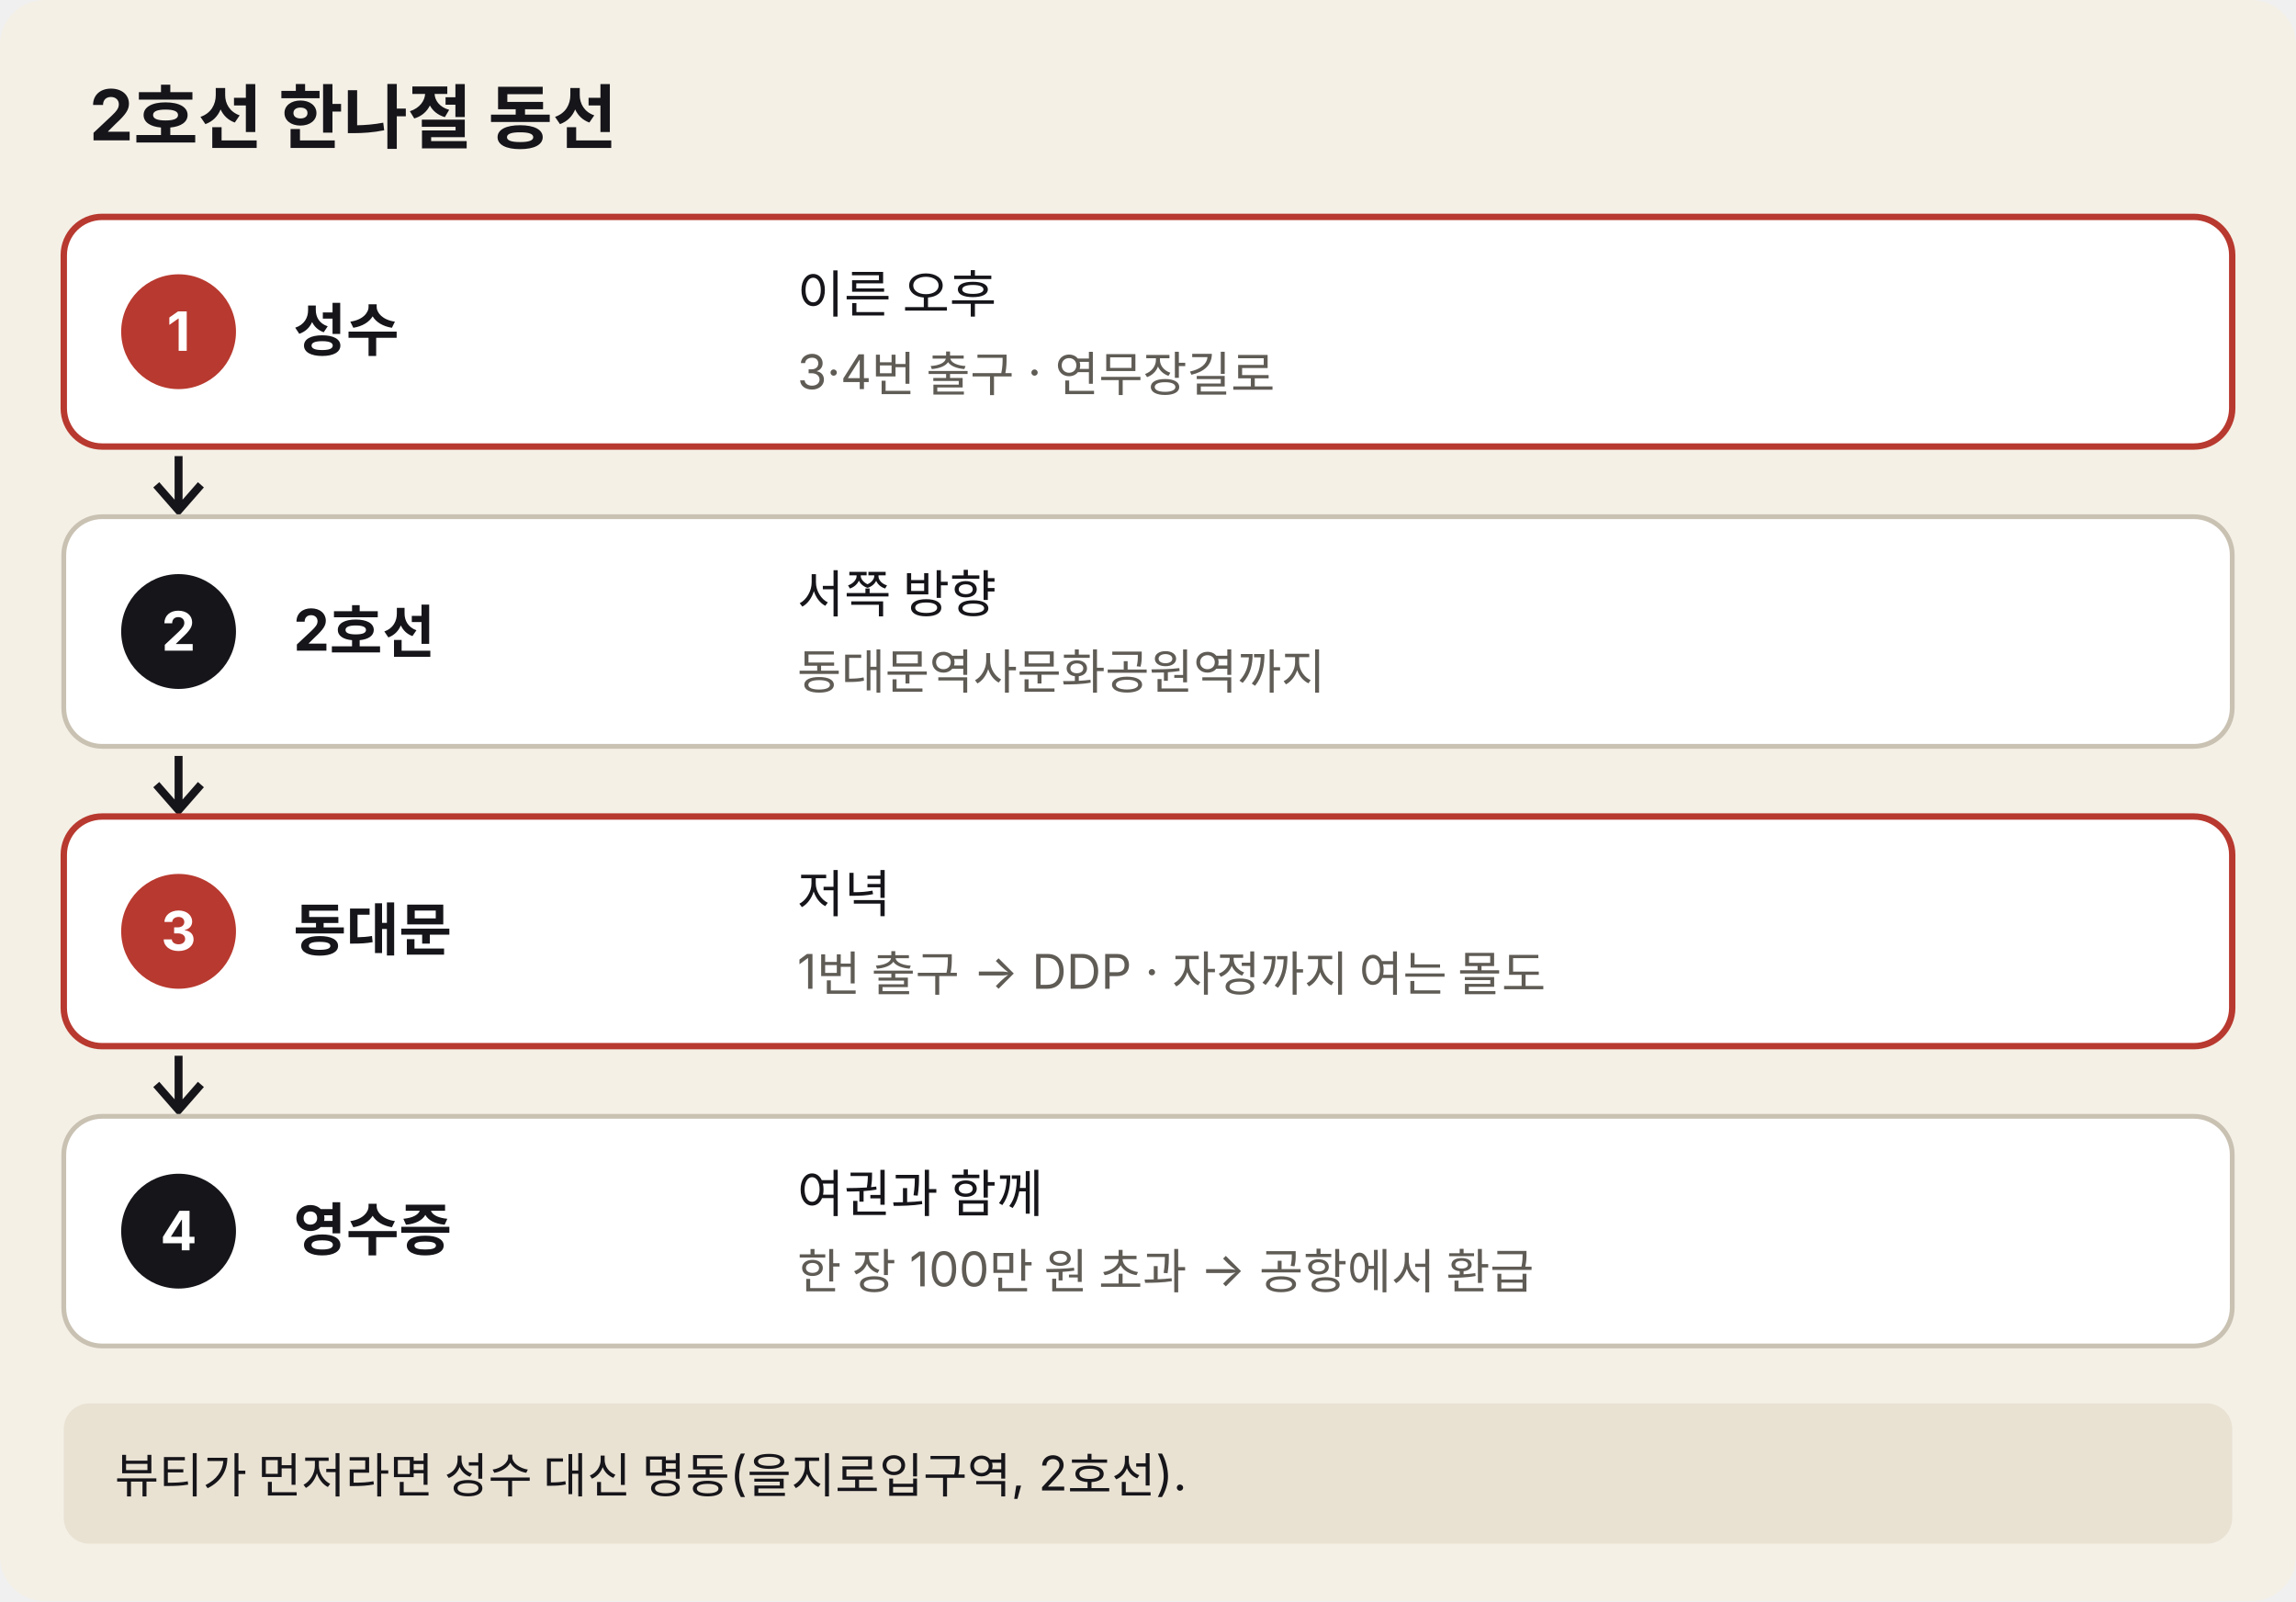
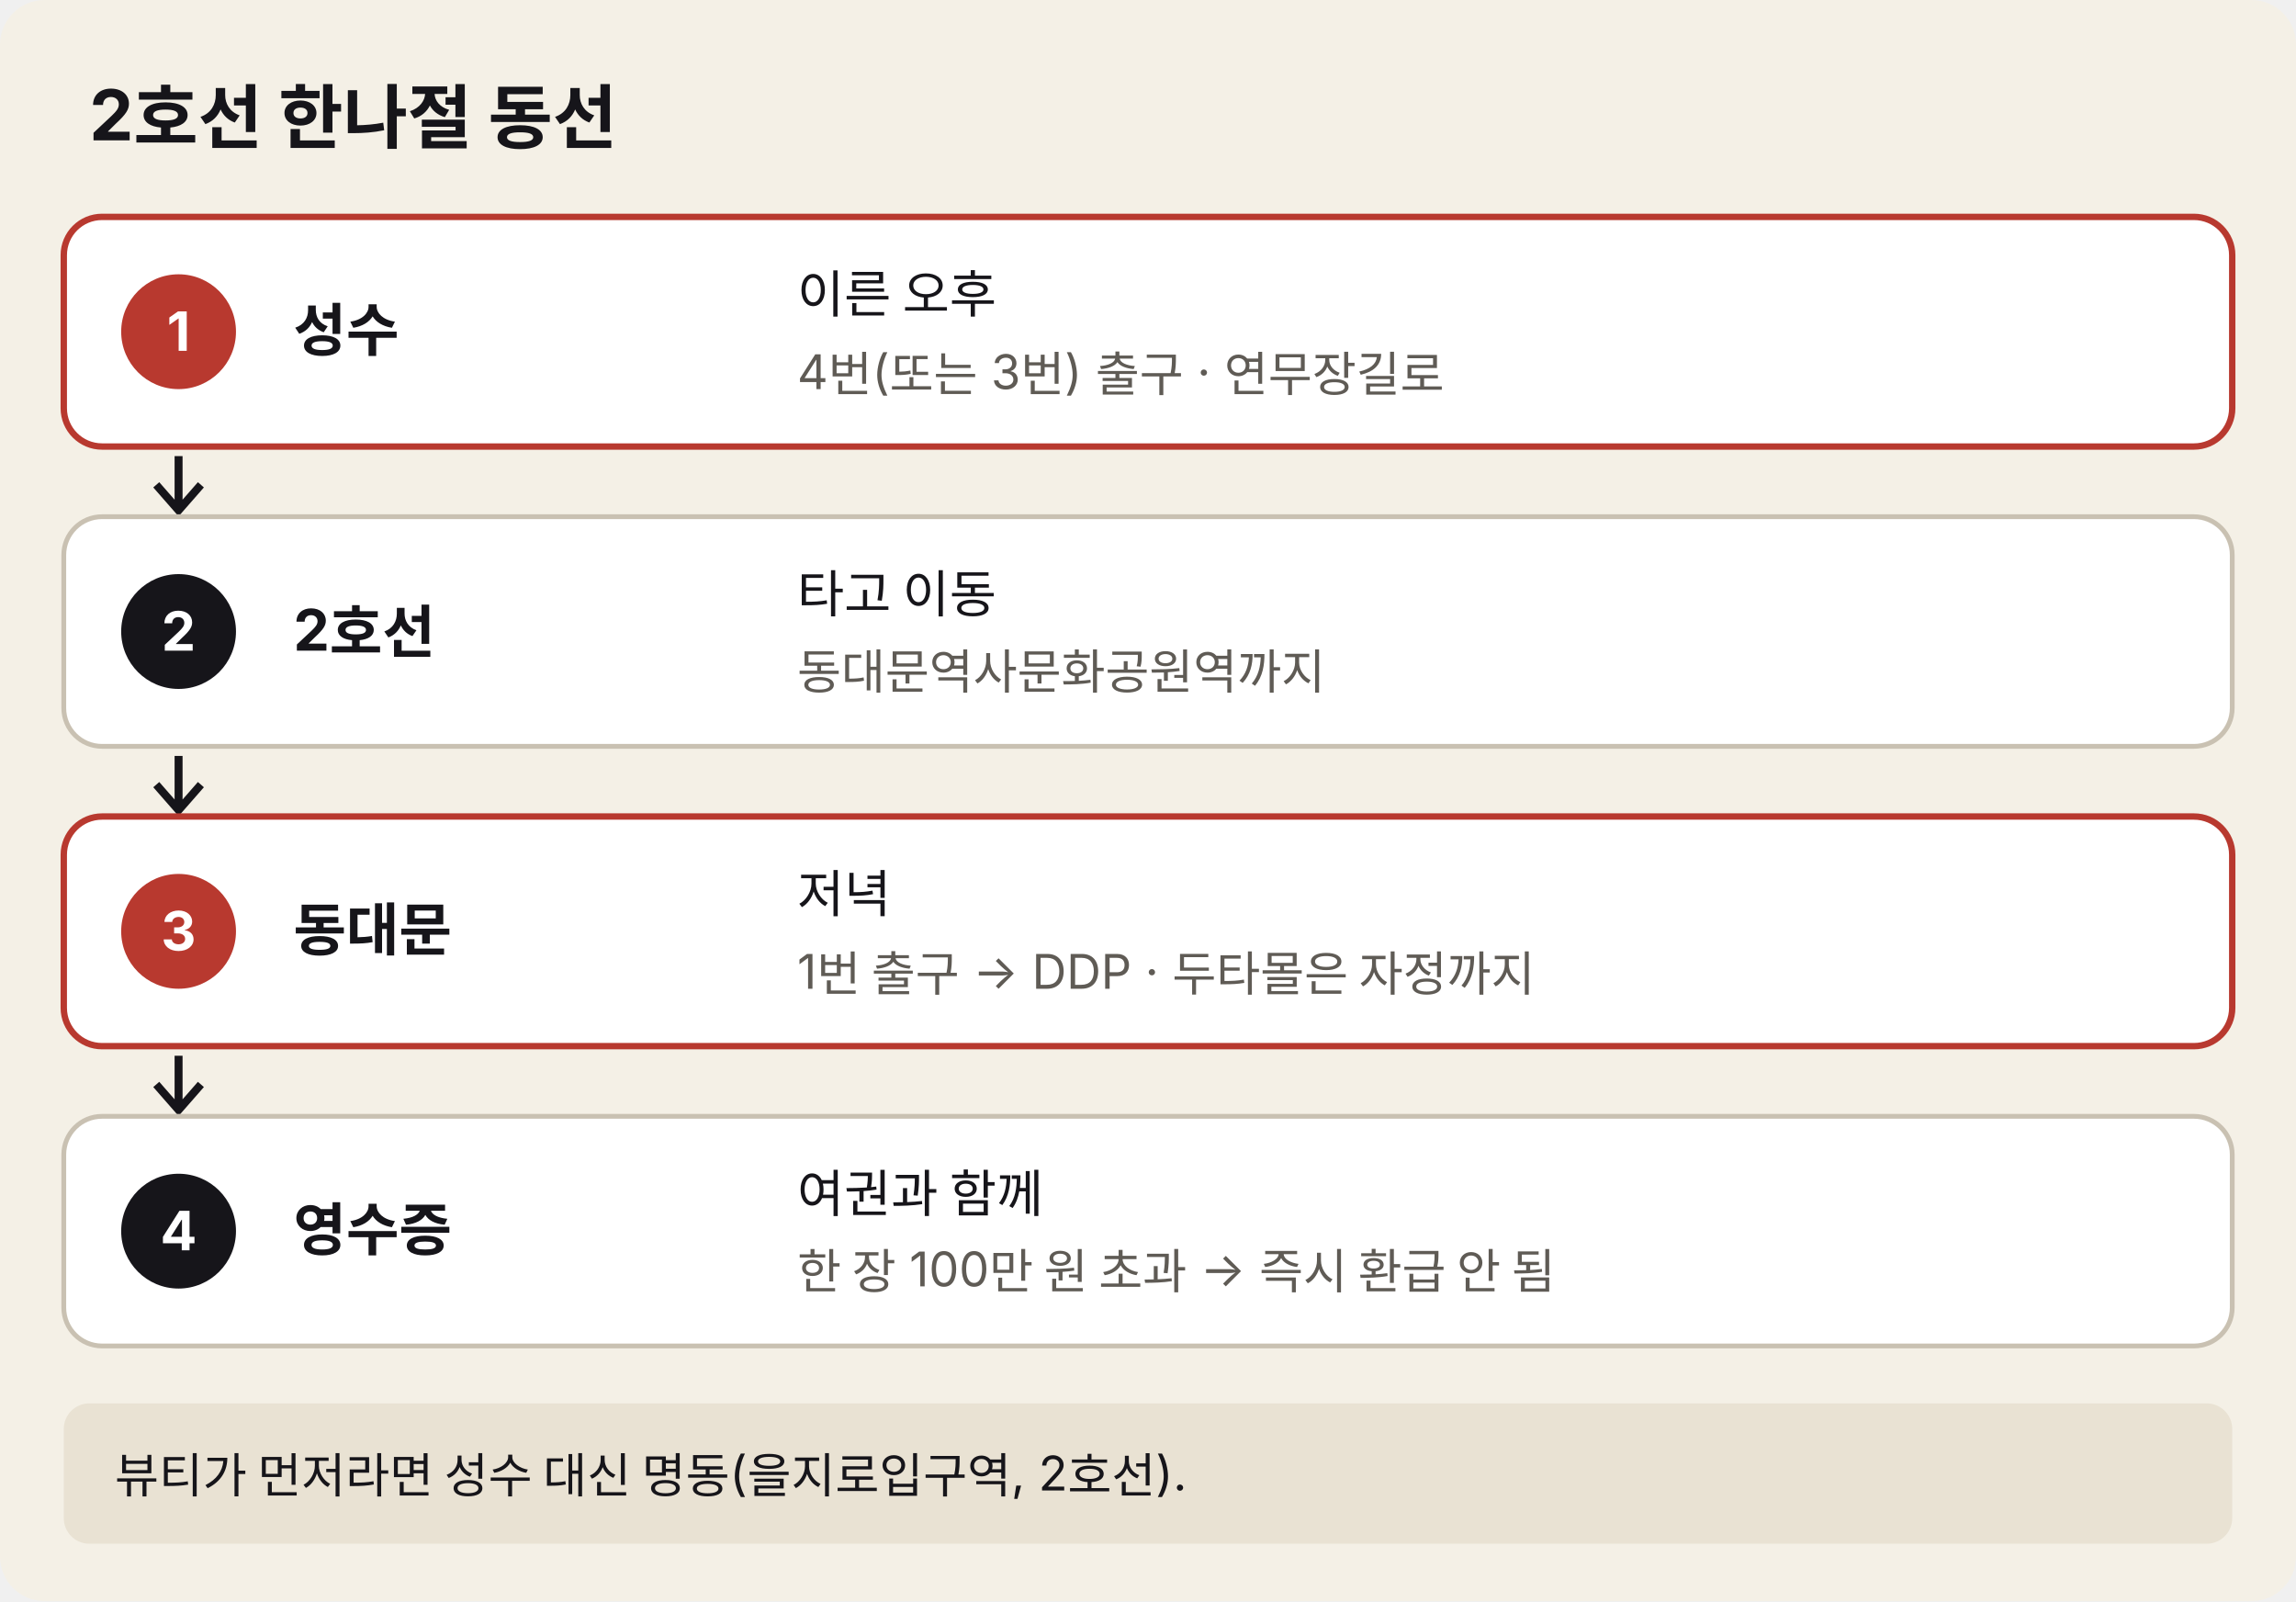
<svg xmlns="http://www.w3.org/2000/svg" viewBox="0 0 720 502" role="img" aria-label="2호선 한나절 동선" font-family="system-ui, -apple-system, &quot;Noto Sans KR&quot;, &quot;Noto Sans JP&quot;, &quot;Noto Sans TC&quot;, sans-serif">
  <rect x="0" y="0" width="720" height="502" rx="14" fill="#f4f0e6" />
  <text x="28" y="44" font-size="22" fill="#16151a" text-anchor="start" font-weight="bold">2호선 한나절 동선</text>
  <rect x="20" y="68" width="680" height="72" rx="12" fill="#ffffff" stroke="#b8392f" stroke-width="2" />
  <circle cx="56" cy="104.0" r="18" fill="#b8392f" />
  <text x="56" y="110.0" font-size="17" fill="#ffffff" text-anchor="middle" font-weight="bold">1</text>
  <text x="92" y="110.0" font-size="18" fill="#16151a" text-anchor="start" font-weight="bold">성수</text>
  <text x="250" y="98" font-size="16" fill="#16151a" text-anchor="start" font-weight="normal">이른 오후</text>
-   <text x="250" y="122" font-size="15" fill="#5f5b55" text-anchor="start" font-weight="normal">3·4번 출구 · 연무장길로</text>
+   <text x="250" y="122" font-size="15" fill="#5f5b55" text-anchor="start" font-weight="normal">4번(또는 3번) 출구 · 연무장길로</text>
  <path d="M56 143 L56 159 M49 152 L56 160 L63 152" stroke="#16151a" stroke-width="2.5" fill="none" />
  <rect x="20" y="162" width="680" height="72" rx="12" fill="#ffffff" stroke="#c9c1b2" stroke-width="1.5" />
  <circle cx="56" cy="198.0" r="18" fill="#16151a" />
  <text x="56" y="204.0" font-size="17" fill="#ffffff" text-anchor="middle" font-weight="bold">2</text>
  <text x="92" y="204.0" font-size="18" fill="#16151a" text-anchor="start" font-weight="bold">2호선</text>
-   <text x="250" y="192" font-size="16" fill="#16151a" text-anchor="start" font-weight="normal">서쪽 방향</text>
+   <text x="250" y="192" font-size="16" fill="#16151a" text-anchor="start" font-weight="normal">타고 이동</text>
  <text x="250" y="216" font-size="15" fill="#5f5b55" text-anchor="start" font-weight="normal">동대문역사문화공원역까지</text>
  <path d="M56 237 L56 253 M49 246 L56 254 L63 246" stroke="#16151a" stroke-width="2.5" fill="none" />
  <rect x="20" y="256" width="680" height="72" rx="12" fill="#ffffff" stroke="#b8392f" stroke-width="2" />
  <circle cx="56" cy="292.0" r="18" fill="#b8392f" />
  <text x="56" y="298.0" font-size="17" fill="#ffffff" text-anchor="middle" font-weight="bold">3</text>
  <text x="92" y="298.0" font-size="18" fill="#16151a" text-anchor="start" font-weight="bold">동대문</text>
  <text x="250" y="286" font-size="16" fill="#16151a" text-anchor="start" font-weight="normal">저녁</text>
-   <text x="250" y="310" font-size="15" fill="#5f5b55" text-anchor="start" font-weight="normal">1번 출구 → DDP · 자정까지 여는 몰도</text>
+   <text x="250" y="310" font-size="15" fill="#5f5b55" text-anchor="start" font-weight="normal">1번 출구 → DDP · 두타몰은 자정까지</text>
  <path d="M56 331 L56 347 M49 340 L56 348 L63 340" stroke="#16151a" stroke-width="2.5" fill="none" />
  <rect x="20" y="350" width="680" height="72" rx="12" fill="#ffffff" stroke="#c9c1b2" stroke-width="1.5" />
  <circle cx="56" cy="386.0" r="18" fill="#16151a" />
  <text x="56" y="392.0" font-size="17" fill="#ffffff" text-anchor="middle" font-weight="bold">4</text>
  <text x="92" y="392.0" font-size="18" fill="#16151a" text-anchor="start" font-weight="bold">영수증</text>
  <text x="250" y="380" font-size="16" fill="#16151a" text-anchor="start" font-weight="normal">여권과 함께</text>
-   <text x="250" y="404" font-size="15" fill="#5f5b55" text-anchor="start" font-weight="normal">한 장 100만 원 초과 → 공항에서 환급</text>
+   <text x="250" y="404" font-size="15" fill="#5f5b55" text-anchor="start" font-weight="normal">한 장 100만 원 초과 → 즉시 환급 안 됨</text>
  <rect x="20" y="440" width="680" height="44" rx="8" fill="#e9e2d3" />
  <text x="36" y="468" font-size="15" fill="#16151a" text-anchor="start" font-weight="normal">뷰티가 먼저라면 성수 대신 명동(을지로입구역, 2호선).</text>
</svg>
